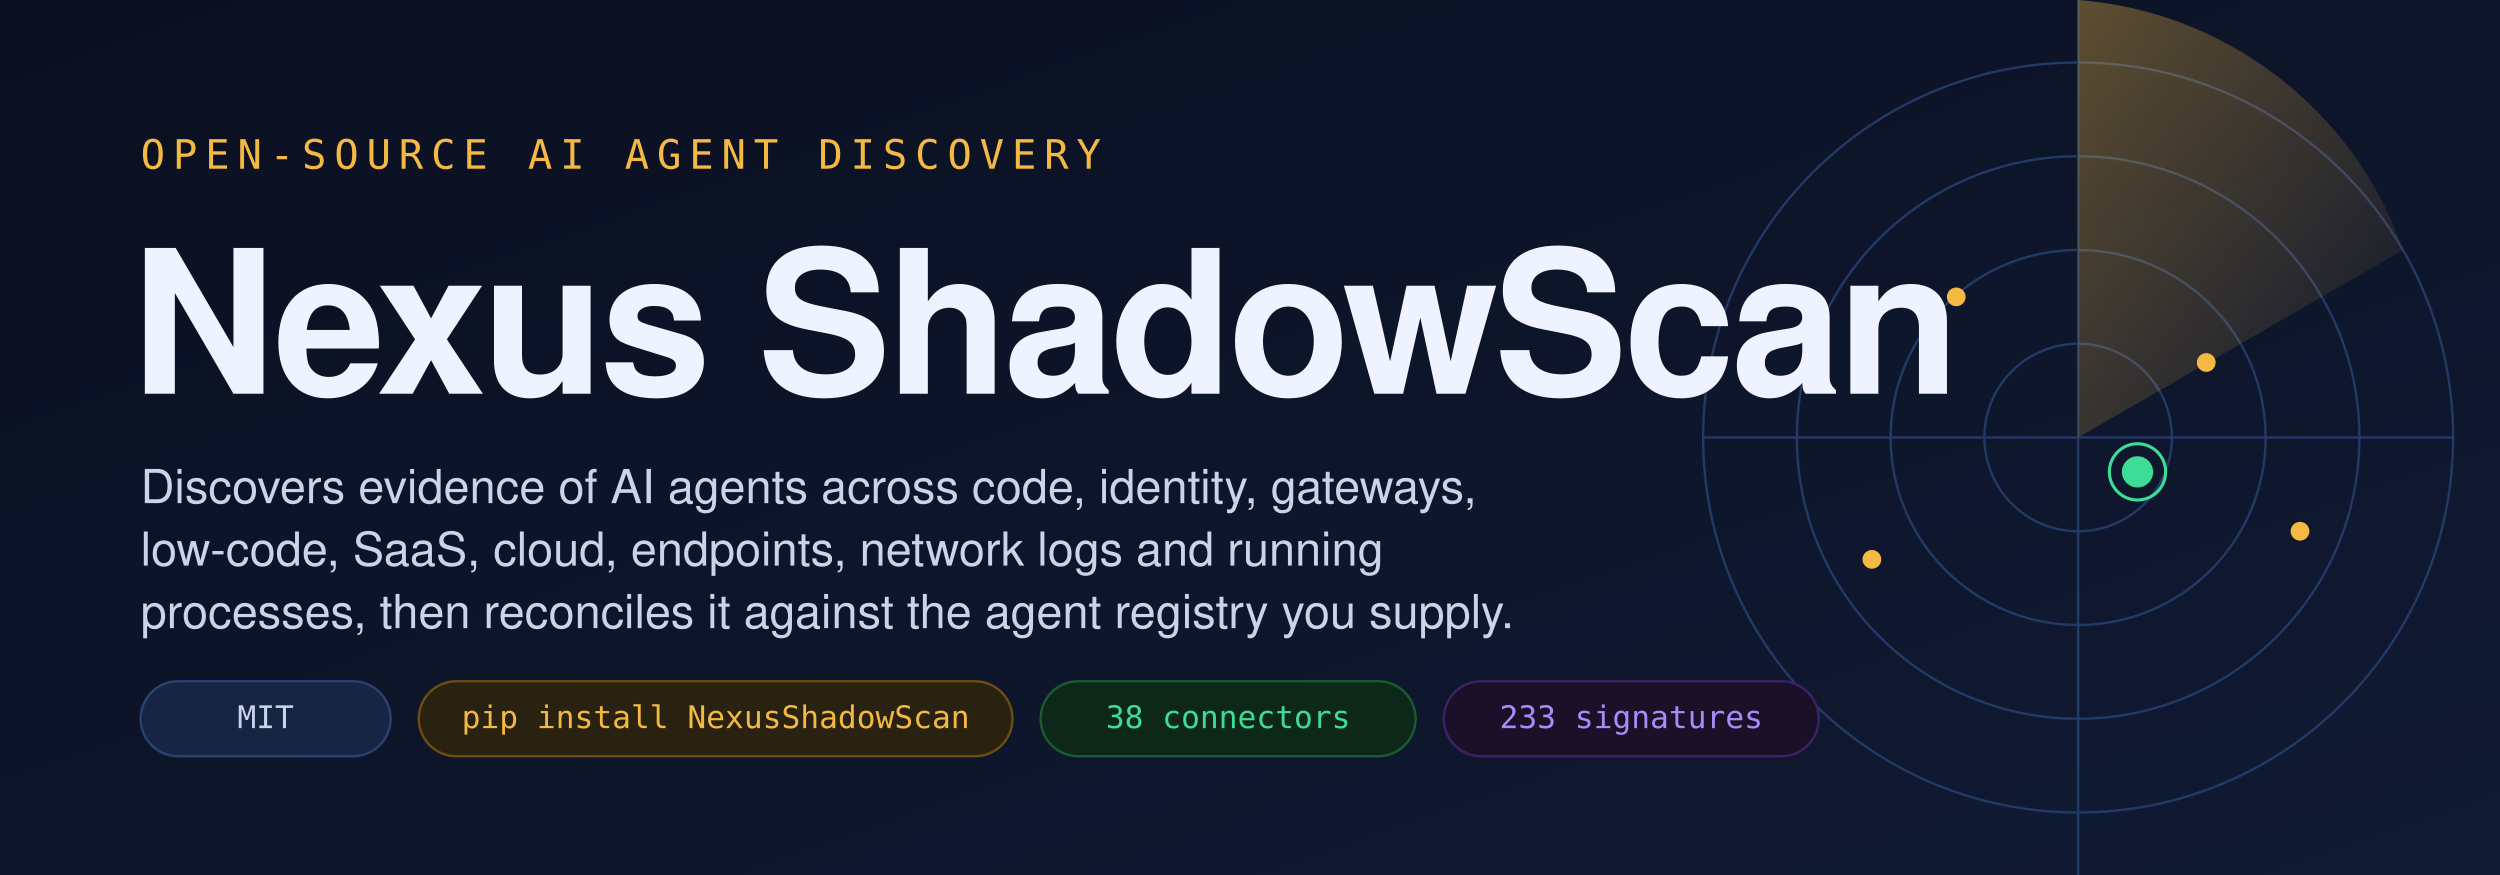
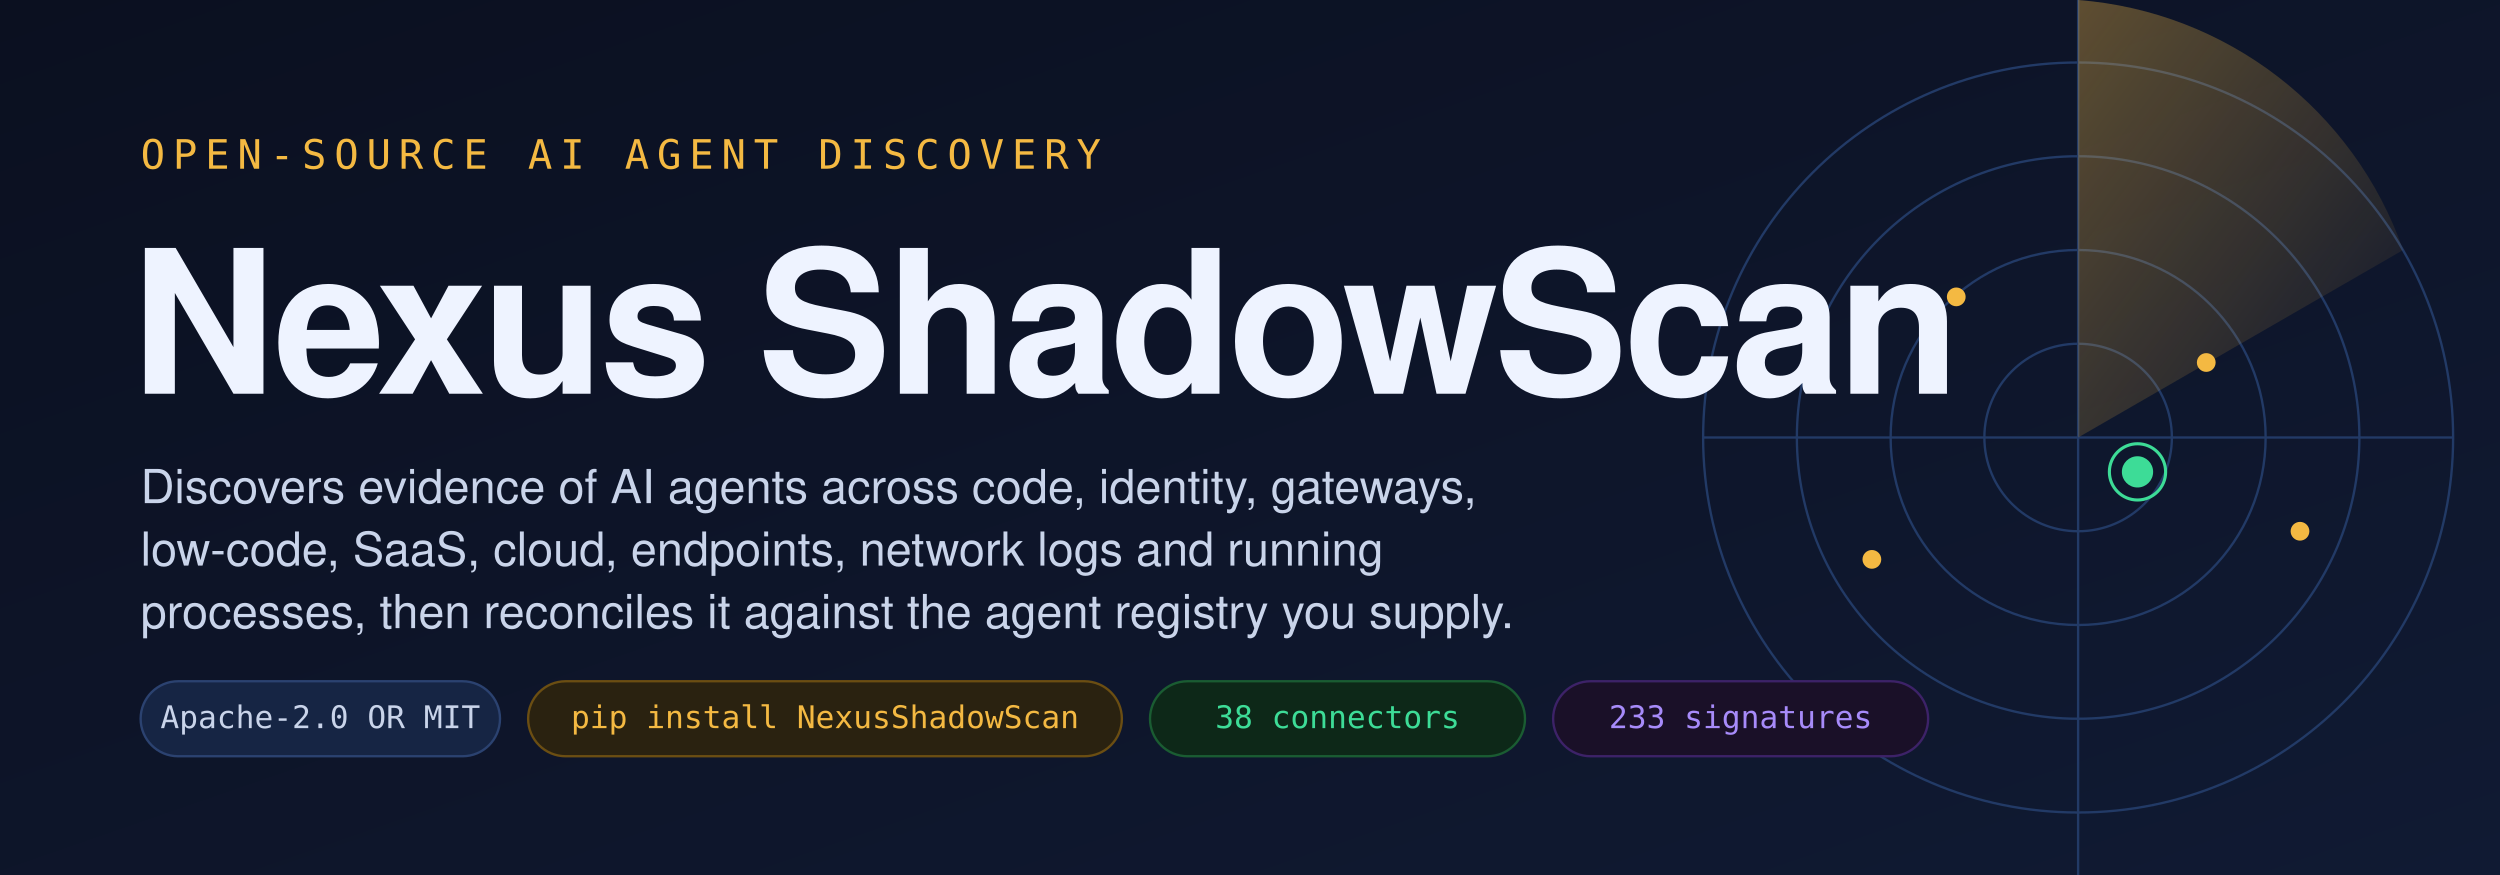
<svg xmlns="http://www.w3.org/2000/svg" viewBox="0 0 1600 560" width="1600" height="560" role="img" aria-labelledby="title desc" font-family="-apple-system, 'Segoe UI', Helvetica, Arial, sans-serif">
  <defs>
    <linearGradient id="bg" x1="0" y1="0" x2="1" y2="1">
      <stop offset="0" stop-color="#0b1020" />
      <stop offset="1" stop-color="#101a33" />
    </linearGradient>
    <linearGradient id="sweep" x1="0" y1="0" x2="1" y2="1">
      <stop offset="0" stop-color="#f4b942" stop-opacity="0.35" />
      <stop offset="1" stop-color="#f4b942" stop-opacity="0" />
    </linearGradient>
  </defs>
  <rect x="0" y="0" width="1600" height="560" rx="0" fill="url(#bg)" stroke="none" stroke-width="1.5" />
  <g stroke="#223a66" stroke-width="1.5" fill="none">
    <circle cx="1330" cy="280" r="60" />
    <circle cx="1330" cy="280" r="120" />
    <circle cx="1330" cy="280" r="180" />
    <circle cx="1330" cy="280" r="240" />
    <line x1="1090" y1="280" x2="1570" y2="280" />
    <line x1="1330" y1="0" x2="1330" y2="560" />
  </g>
  <path d="M1330 280 L1330 0 A240 240 0 0 1 1538 160 Z" fill="url(#sweep)" />
  <g fill="#f4b942">
    <circle cx="1252" cy="190" r="6" />
    <circle cx="1412" cy="232" r="6" />
    <circle cx="1472" cy="340" r="6" />
    <circle cx="1198" cy="358" r="6" />
  </g>
  <circle cx="1368" cy="302" r="10" fill="#3ddc97" />
  <circle cx="1368" cy="302" r="18" fill="none" stroke="#3ddc97" stroke-width="2" />
  <text x="90" y="108" font-size="26" fill="#f4b942" font-family="ui-monospace, SFMono-Regular, Menlo, Consolas, monospace" letter-spacing="5">OPEN-SOURCE AI AGENT DISCOVERY</text>
  <text x="84" y="252" font-size="128" font-weight="700" fill="#eef3ff" letter-spacing="-3">Nexus ShadowScan</text>
  <text x="90" y="322" font-size="30" fill="#c9d4ea">Discovers evidence of AI agents across code, identity, gateways,</text>
  <text x="90" y="362" font-size="30" fill="#c9d4ea">low-code, SaaS, cloud, endpoints, network logs and running</text>
  <text x="90" y="402" font-size="30" fill="#c9d4ea">processes, then reconciles it against the agent registry you supply.</text>
  <g font-family="ui-monospace, SFMono-Regular, Menlo, Consolas, monospace" font-size="20">
-     <rect x="90" y="436" width="160" height="48" rx="24" fill="#162544" stroke="#2b4270" stroke-width="1.5" />
-     <text x="170" y="466" font-size="20" fill="#c9d4ea" text-anchor="middle">MIT</text>
-     <rect x="268" y="436" width="380" height="48" rx="24" fill="#2a2210" stroke="#6b4e12" stroke-width="1.5" />
-     <text x="458" y="466" font-size="20" fill="#f4b942" text-anchor="middle">pip install NexusShadowScan</text>
-     <rect x="666" y="436" width="240" height="48" rx="24" fill="#0d2818" stroke="#1a5c32" stroke-width="1.5" />
-     <text x="786" y="466" font-size="20" fill="#3ddc97" text-anchor="middle">38 connectors</text>
-     <rect x="924" y="436" width="240" height="48" rx="24" fill="#1a1028" stroke="#3d2268" stroke-width="1.5" />
-     <text x="1044" y="466" font-size="20" fill="#a78bfa" text-anchor="middle">233 signatures</text>
+     <rect x="90" y="436" width="230" height="48" rx="24" fill="#162544" stroke="#2b4270" stroke-width="1.5" />
+     <text x="205" y="466" font-size="20" fill="#c9d4ea" text-anchor="middle">Apache-2.0 OR MIT</text>
+     <rect x="338" y="436" width="380" height="48" rx="24" fill="#2a2210" stroke="#6b4e12" stroke-width="1.5" />
+     <text x="528" y="466" font-size="20" fill="#f4b942" text-anchor="middle">pip install NexusShadowScan</text>
+     <rect x="736" y="436" width="240" height="48" rx="24" fill="#0d2818" stroke="#1a5c32" stroke-width="1.5" />
+     <text x="856" y="466" font-size="20" fill="#3ddc97" text-anchor="middle">38 connectors</text>
+     <rect x="994" y="436" width="240" height="48" rx="24" fill="#1a1028" stroke="#3d2268" stroke-width="1.5" />
+     <text x="1114" y="466" font-size="20" fill="#a78bfa" text-anchor="middle">233 signatures</text>
  </g>
</svg>
